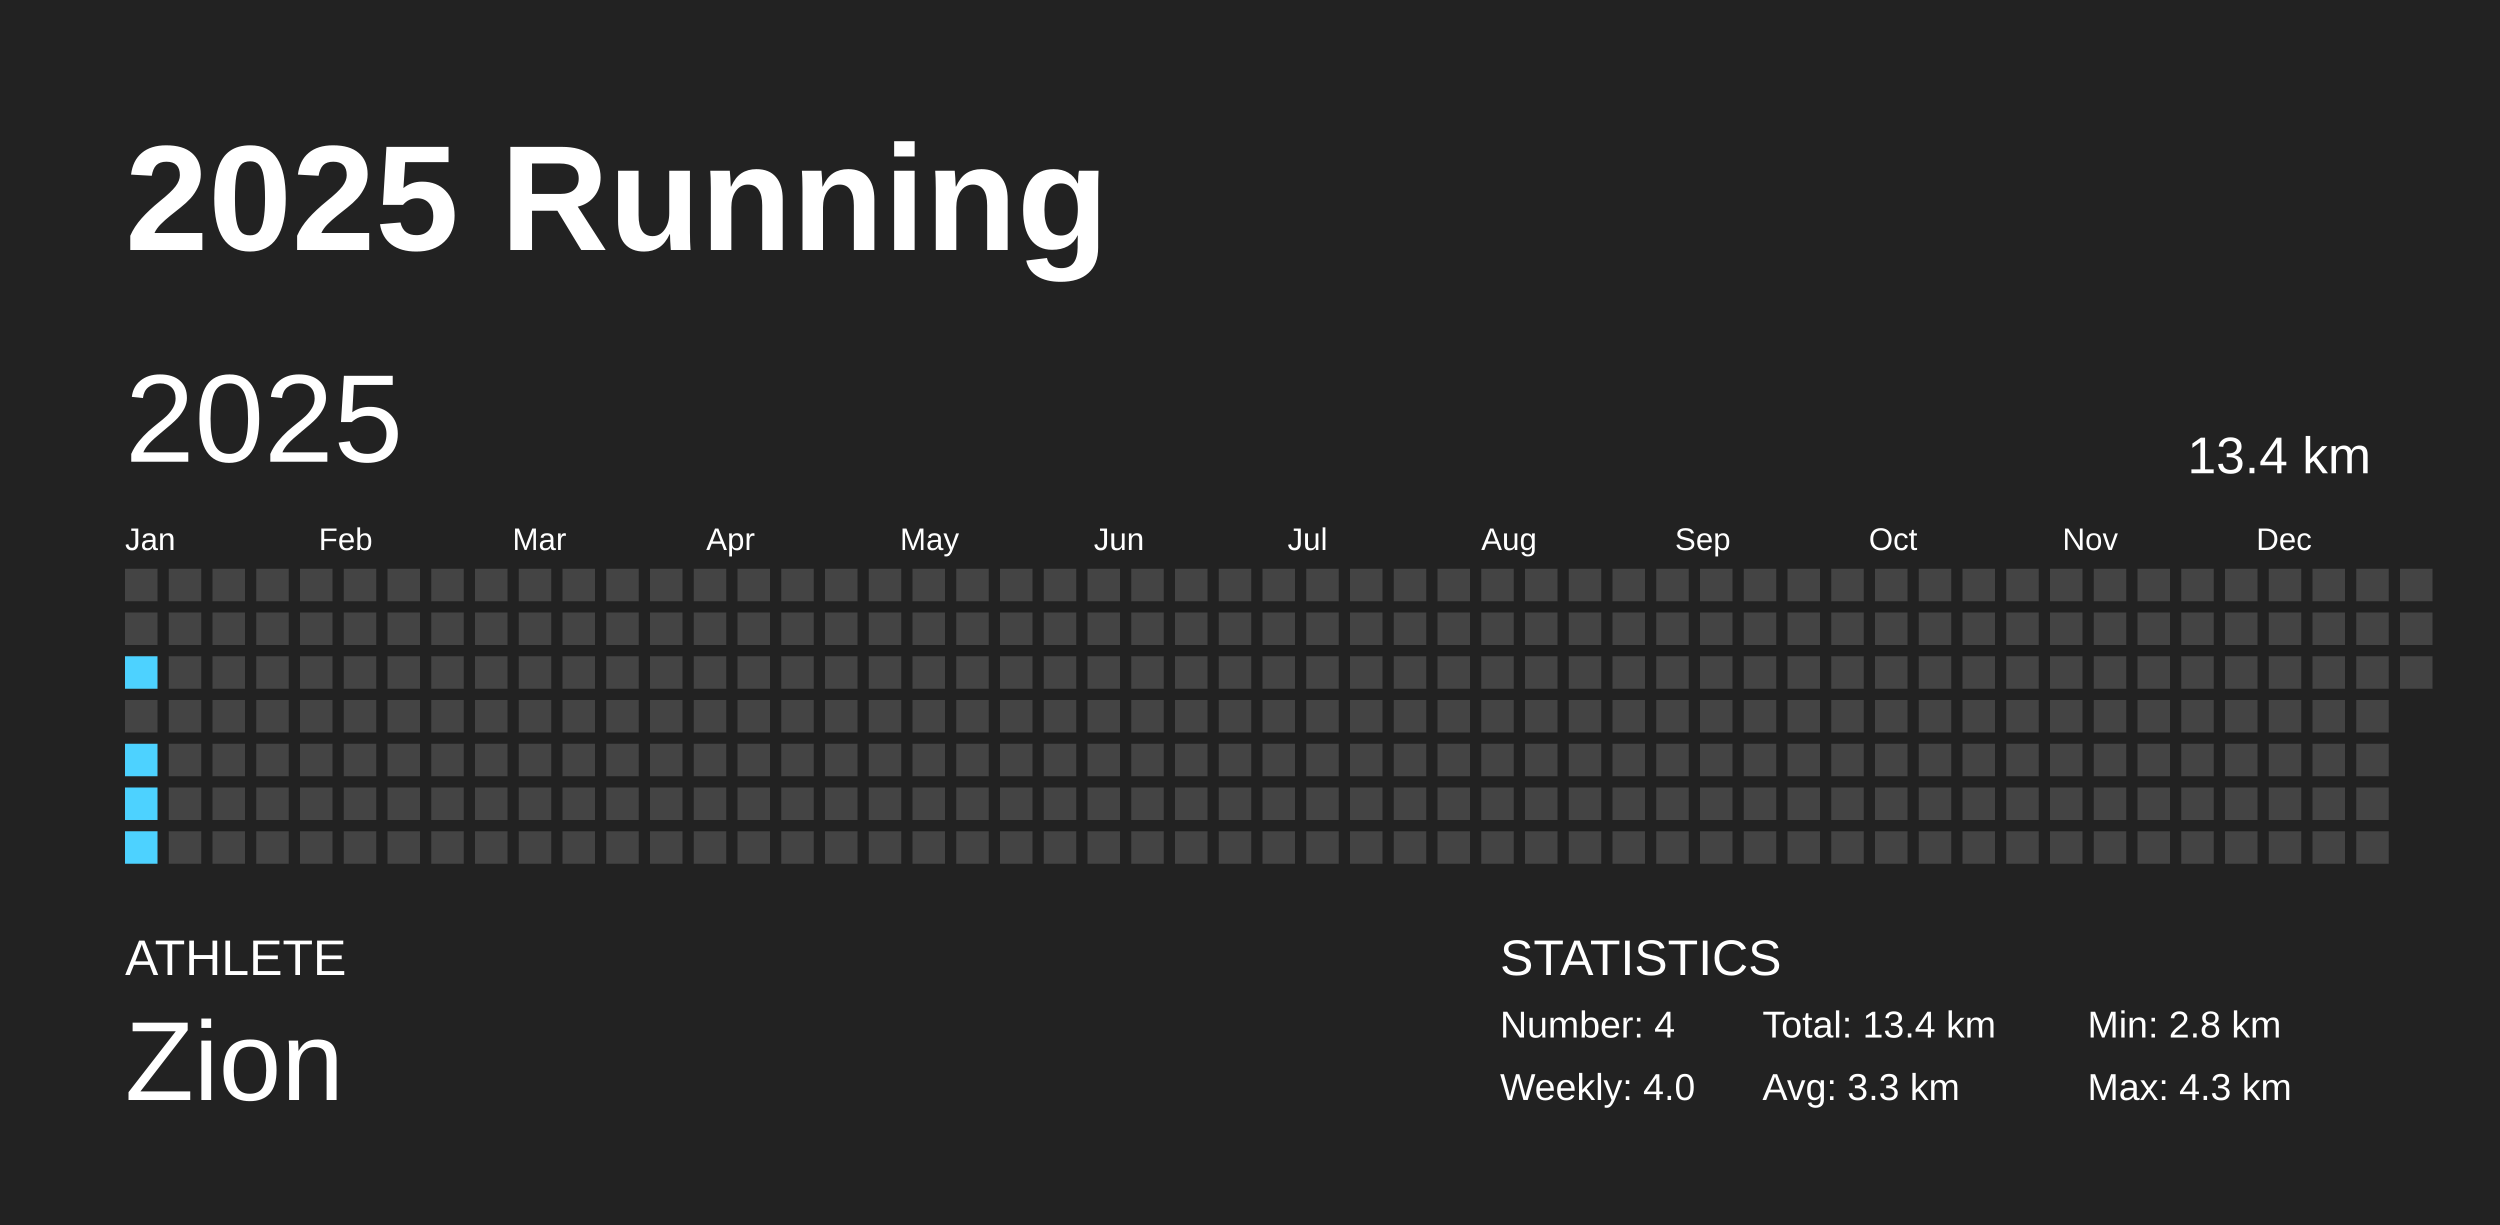
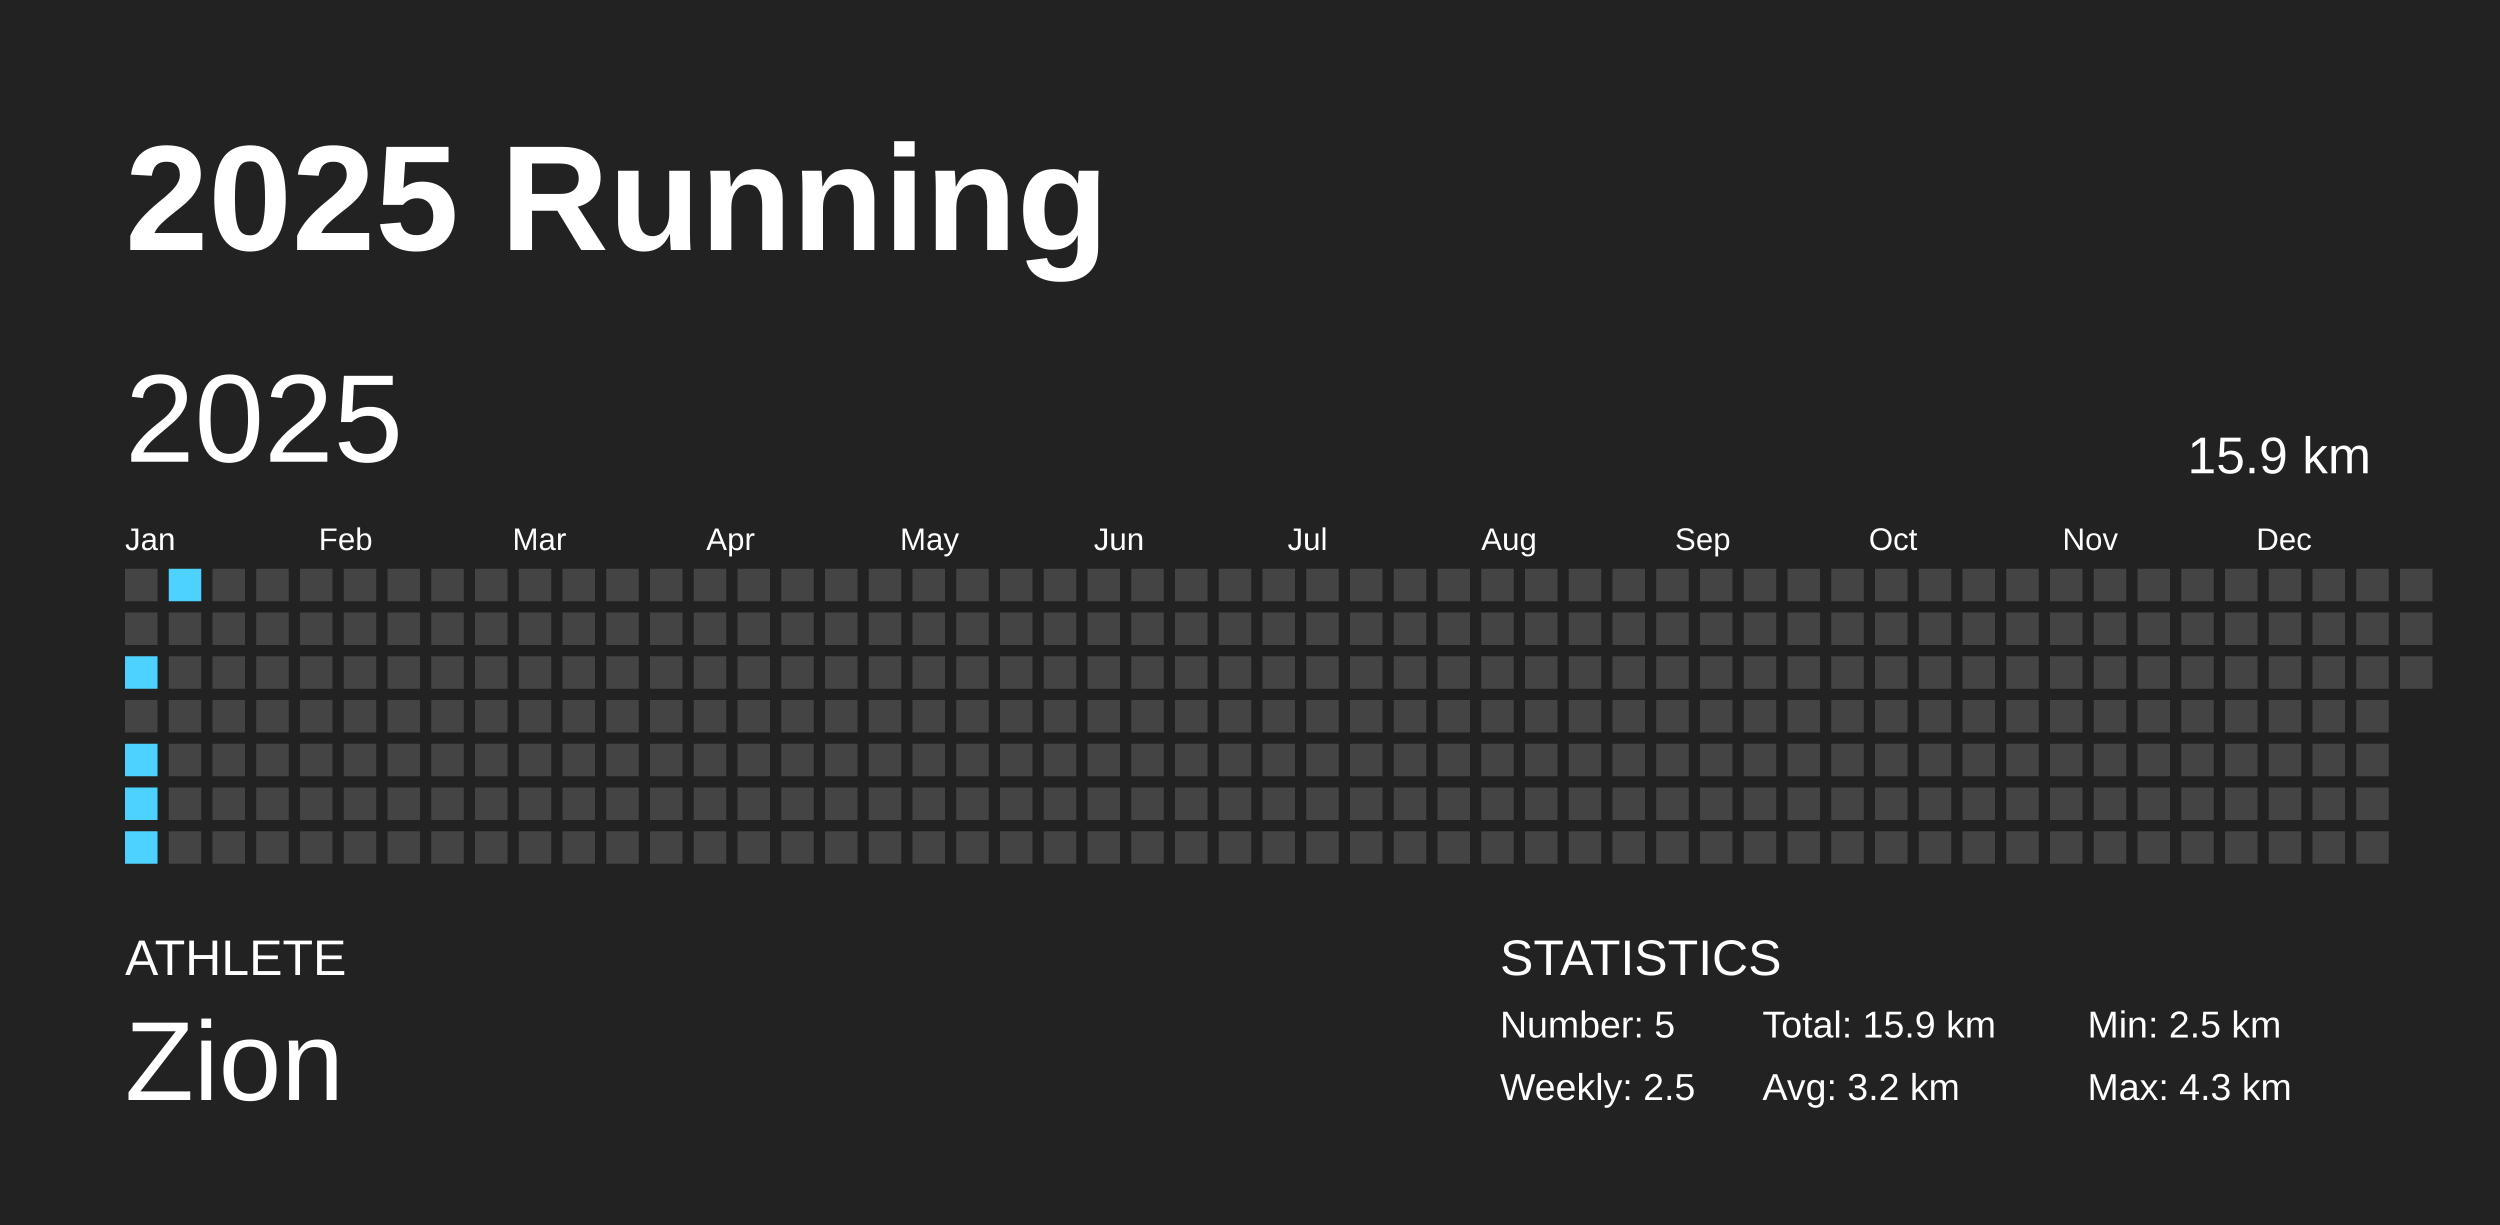
<svg xmlns="http://www.w3.org/2000/svg" baseProfile="full" height="98mm" version="1.1" viewBox="0,0,200,98" width="200mm">
  <defs />
  <rect fill="#222222" height="98" width="200" x="0" y="0" />
  <text fill="#FFFFFF" style="font-size:12px; font-family:Arial; font-weight:bold;" x="10" y="20">2025 Running</text>
  <text fill="#FFFFFF" style="font-size:4px; font-family:Arial" x="10" y="78">ATHLETE</text>
  <text fill="#FFFFFF" style="font-size:9px; font-family:Arial" x="10" y="88">Zion</text>
  <text fill="#FFFFFF" style="font-size:4px; font-family:Arial" x="120" y="78">STATISTICS</text>
-   <text fill="#FFFFFF" style="font-size:3px; font-family:Arial" x="120" y="83">Number: 4</text>
-   <text fill="#FFFFFF" style="font-size:3px; font-family:Arial" x="120" y="88">Weekly: 4.0</text>
-   <text fill="#FFFFFF" style="font-size:3px; font-family:Arial" x="141" y="83">Total: 13.4 km</text>
-   <text fill="#FFFFFF" style="font-size:3px; font-family:Arial" x="141" y="88">Avg: 3.3 km</text>
-   <text fill="#FFFFFF" style="font-size:3px; font-family:Arial" x="167" y="83">Min: 2.8 km</text>
+   <text fill="#FFFFFF" style="font-size:3px; font-family:Arial" x="120" y="83">Number: 5</text>
+   <text fill="#FFFFFF" style="font-size:3px; font-family:Arial" x="120" y="88">Weekly: 2.5</text>
+   <text fill="#FFFFFF" style="font-size:3px; font-family:Arial" x="141" y="83">Total: 15.9 km</text>
+   <text fill="#FFFFFF" style="font-size:3px; font-family:Arial" x="141" y="88">Avg: 3.2 km</text>
+   <text fill="#FFFFFF" style="font-size:3px; font-family:Arial" x="167" y="83">Min: 2.5 km</text>
  <text fill="#FFFFFF" style="font-size:3px; font-family:Arial" x="167" y="88">Max: 4.3 km</text>
  <text dominant-baseline="hanging" fill="#FFFFFF" style="font-size:10.0px; font-family:Arial;" x="10" y="30">2025</text>
-   <text dominant-baseline="hanging" fill="#FFFFFF" style="font-size:4.125px; font-family:Arial;" x="175" y="35">13.4 km</text>
+   <text dominant-baseline="hanging" fill="#FFFFFF" style="font-size:4.125px; font-family:Arial;" x="175" y="35">15.9 km</text>
  <text fill="#FFFFFF" style="font-size:2.5px; font-family:Arial" x="10.0" y="44">Jan</text>
  <text fill="#FFFFFF" style="font-size:2.5px; font-family:Arial" x="25.5" y="44">Feb</text>
  <text fill="#FFFFFF" style="font-size:2.5px; font-family:Arial" x="41.0" y="44">Mar</text>
  <text fill="#FFFFFF" style="font-size:2.5px; font-family:Arial" x="56.5" y="44">Apr</text>
  <text fill="#FFFFFF" style="font-size:2.5px; font-family:Arial" x="72.0" y="44">May</text>
  <text fill="#FFFFFF" style="font-size:2.5px; font-family:Arial" x="87.5" y="44">Jun</text>
  <text fill="#FFFFFF" style="font-size:2.5px; font-family:Arial" x="103.0" y="44">Jul</text>
  <text fill="#FFFFFF" style="font-size:2.5px; font-family:Arial" x="118.5" y="44">Aug</text>
  <text fill="#FFFFFF" style="font-size:2.5px; font-family:Arial" x="134.0" y="44">Sep</text>
  <text fill="#FFFFFF" style="font-size:2.5px; font-family:Arial" x="149.5" y="44">Oct</text>
  <text fill="#FFFFFF" style="font-size:2.5px; font-family:Arial" x="165.0" y="44">Nov</text>
  <text fill="#FFFFFF" style="font-size:2.5px; font-family:Arial" x="180.5" y="44">Dec</text>
  <rect fill="#444444" height="2.6" width="2.6" x="10.0" y="45.5" />
  <rect fill="#444444" height="2.6" width="2.6" x="10.0" y="49.0" />
  <rect fill="#4dd2ff" height="2.6" width="2.6" x="10.0" y="52.5" />
  <rect fill="#444444" height="2.6" width="2.6" x="10.0" y="56.0" />
  <rect fill="#4dd2ff" height="2.6" width="2.6" x="10.0" y="59.5" />
  <rect fill="#4dd2ff" height="2.6" width="2.6" x="10.0" y="63.0" />
  <rect fill="#4dd2ff" height="2.6" width="2.6" x="10.0" y="66.5" />
-   <rect fill="#444444" height="2.6" width="2.6" x="13.5" y="45.5" />
+   <rect fill="#4dd2ff" height="2.6" width="2.6" x="13.5" y="45.5" />
  <rect fill="#444444" height="2.6" width="2.6" x="13.5" y="49.0" />
  <rect fill="#444444" height="2.6" width="2.6" x="13.5" y="52.5" />
  <rect fill="#444444" height="2.6" width="2.6" x="13.5" y="56.0" />
  <rect fill="#444444" height="2.6" width="2.6" x="13.5" y="59.5" />
  <rect fill="#444444" height="2.6" width="2.6" x="13.5" y="63.0" />
  <rect fill="#444444" height="2.6" width="2.6" x="13.5" y="66.5" />
  <rect fill="#444444" height="2.6" width="2.6" x="17.0" y="45.5" />
  <rect fill="#444444" height="2.6" width="2.6" x="17.0" y="49.0" />
  <rect fill="#444444" height="2.6" width="2.6" x="17.0" y="52.5" />
  <rect fill="#444444" height="2.6" width="2.6" x="17.0" y="56.0" />
  <rect fill="#444444" height="2.6" width="2.6" x="17.0" y="59.5" />
  <rect fill="#444444" height="2.6" width="2.6" x="17.0" y="63.0" />
  <rect fill="#444444" height="2.6" width="2.6" x="17.0" y="66.5" />
  <rect fill="#444444" height="2.6" width="2.6" x="20.5" y="45.5" />
  <rect fill="#444444" height="2.6" width="2.6" x="20.5" y="49.0" />
  <rect fill="#444444" height="2.6" width="2.6" x="20.5" y="52.5" />
  <rect fill="#444444" height="2.6" width="2.6" x="20.5" y="56.0" />
  <rect fill="#444444" height="2.6" width="2.6" x="20.5" y="59.5" />
  <rect fill="#444444" height="2.6" width="2.6" x="20.5" y="63.0" />
  <rect fill="#444444" height="2.6" width="2.6" x="20.5" y="66.5" />
  <rect fill="#444444" height="2.6" width="2.6" x="24.0" y="45.5" />
  <rect fill="#444444" height="2.6" width="2.6" x="24.0" y="49.0" />
  <rect fill="#444444" height="2.6" width="2.6" x="24.0" y="52.5" />
  <rect fill="#444444" height="2.6" width="2.6" x="24.0" y="56.0" />
  <rect fill="#444444" height="2.6" width="2.6" x="24.0" y="59.5" />
  <rect fill="#444444" height="2.6" width="2.6" x="24.0" y="63.0" />
  <rect fill="#444444" height="2.6" width="2.6" x="24.0" y="66.5" />
  <rect fill="#444444" height="2.6" width="2.6" x="27.5" y="45.5" />
  <rect fill="#444444" height="2.6" width="2.6" x="27.5" y="49.0" />
  <rect fill="#444444" height="2.6" width="2.6" x="27.5" y="52.5" />
  <rect fill="#444444" height="2.6" width="2.6" x="27.5" y="56.0" />
  <rect fill="#444444" height="2.6" width="2.6" x="27.5" y="59.5" />
  <rect fill="#444444" height="2.6" width="2.6" x="27.5" y="63.0" />
  <rect fill="#444444" height="2.6" width="2.6" x="27.5" y="66.5" />
  <rect fill="#444444" height="2.6" width="2.6" x="31.0" y="45.5" />
  <rect fill="#444444" height="2.6" width="2.6" x="31.0" y="49.0" />
  <rect fill="#444444" height="2.6" width="2.6" x="31.0" y="52.5" />
  <rect fill="#444444" height="2.6" width="2.6" x="31.0" y="56.0" />
  <rect fill="#444444" height="2.6" width="2.6" x="31.0" y="59.5" />
  <rect fill="#444444" height="2.6" width="2.6" x="31.0" y="63.0" />
  <rect fill="#444444" height="2.6" width="2.6" x="31.0" y="66.5" />
  <rect fill="#444444" height="2.6" width="2.6" x="34.5" y="45.5" />
  <rect fill="#444444" height="2.6" width="2.6" x="34.5" y="49.0" />
  <rect fill="#444444" height="2.6" width="2.6" x="34.5" y="52.5" />
  <rect fill="#444444" height="2.6" width="2.6" x="34.5" y="56.0" />
  <rect fill="#444444" height="2.6" width="2.6" x="34.5" y="59.5" />
  <rect fill="#444444" height="2.6" width="2.6" x="34.5" y="63.0" />
  <rect fill="#444444" height="2.6" width="2.6" x="34.5" y="66.5" />
  <rect fill="#444444" height="2.6" width="2.6" x="38.0" y="45.5" />
  <rect fill="#444444" height="2.6" width="2.6" x="38.0" y="49.0" />
  <rect fill="#444444" height="2.6" width="2.6" x="38.0" y="52.5" />
  <rect fill="#444444" height="2.6" width="2.6" x="38.0" y="56.0" />
  <rect fill="#444444" height="2.6" width="2.6" x="38.0" y="59.5" />
  <rect fill="#444444" height="2.6" width="2.6" x="38.0" y="63.0" />
  <rect fill="#444444" height="2.6" width="2.6" x="38.0" y="66.5" />
  <rect fill="#444444" height="2.6" width="2.6" x="41.5" y="45.5" />
  <rect fill="#444444" height="2.6" width="2.6" x="41.5" y="49.0" />
  <rect fill="#444444" height="2.6" width="2.6" x="41.5" y="52.5" />
  <rect fill="#444444" height="2.6" width="2.6" x="41.5" y="56.0" />
  <rect fill="#444444" height="2.6" width="2.6" x="41.5" y="59.5" />
  <rect fill="#444444" height="2.6" width="2.6" x="41.5" y="63.0" />
  <rect fill="#444444" height="2.6" width="2.6" x="41.5" y="66.5" />
  <rect fill="#444444" height="2.6" width="2.6" x="45.0" y="45.5" />
  <rect fill="#444444" height="2.6" width="2.6" x="45.0" y="49.0" />
  <rect fill="#444444" height="2.6" width="2.6" x="45.0" y="52.5" />
  <rect fill="#444444" height="2.6" width="2.6" x="45.0" y="56.0" />
  <rect fill="#444444" height="2.6" width="2.6" x="45.0" y="59.5" />
  <rect fill="#444444" height="2.6" width="2.6" x="45.0" y="63.0" />
  <rect fill="#444444" height="2.6" width="2.6" x="45.0" y="66.5" />
  <rect fill="#444444" height="2.6" width="2.6" x="48.5" y="45.5" />
  <rect fill="#444444" height="2.6" width="2.6" x="48.5" y="49.0" />
  <rect fill="#444444" height="2.6" width="2.6" x="48.5" y="52.5" />
  <rect fill="#444444" height="2.6" width="2.6" x="48.5" y="56.0" />
  <rect fill="#444444" height="2.6" width="2.6" x="48.5" y="59.5" />
  <rect fill="#444444" height="2.6" width="2.6" x="48.5" y="63.0" />
  <rect fill="#444444" height="2.6" width="2.6" x="48.5" y="66.5" />
  <rect fill="#444444" height="2.6" width="2.6" x="52.0" y="45.5" />
  <rect fill="#444444" height="2.6" width="2.6" x="52.0" y="49.0" />
  <rect fill="#444444" height="2.6" width="2.6" x="52.0" y="52.5" />
  <rect fill="#444444" height="2.6" width="2.6" x="52.0" y="56.0" />
  <rect fill="#444444" height="2.6" width="2.6" x="52.0" y="59.5" />
  <rect fill="#444444" height="2.6" width="2.6" x="52.0" y="63.0" />
  <rect fill="#444444" height="2.6" width="2.6" x="52.0" y="66.5" />
  <rect fill="#444444" height="2.6" width="2.6" x="55.5" y="45.5" />
  <rect fill="#444444" height="2.6" width="2.6" x="55.5" y="49.0" />
  <rect fill="#444444" height="2.6" width="2.6" x="55.5" y="52.5" />
  <rect fill="#444444" height="2.6" width="2.6" x="55.5" y="56.0" />
  <rect fill="#444444" height="2.6" width="2.6" x="55.5" y="59.5" />
  <rect fill="#444444" height="2.6" width="2.6" x="55.5" y="63.0" />
  <rect fill="#444444" height="2.6" width="2.6" x="55.5" y="66.5" />
  <rect fill="#444444" height="2.6" width="2.6" x="59.0" y="45.5" />
  <rect fill="#444444" height="2.6" width="2.6" x="59.0" y="49.0" />
  <rect fill="#444444" height="2.6" width="2.6" x="59.0" y="52.5" />
  <rect fill="#444444" height="2.6" width="2.6" x="59.0" y="56.0" />
  <rect fill="#444444" height="2.6" width="2.6" x="59.0" y="59.5" />
  <rect fill="#444444" height="2.6" width="2.6" x="59.0" y="63.0" />
  <rect fill="#444444" height="2.6" width="2.6" x="59.0" y="66.5" />
  <rect fill="#444444" height="2.6" width="2.6" x="62.5" y="45.5" />
  <rect fill="#444444" height="2.6" width="2.6" x="62.5" y="49.0" />
  <rect fill="#444444" height="2.6" width="2.6" x="62.5" y="52.5" />
  <rect fill="#444444" height="2.6" width="2.6" x="62.5" y="56.0" />
  <rect fill="#444444" height="2.6" width="2.6" x="62.5" y="59.5" />
  <rect fill="#444444" height="2.6" width="2.6" x="62.5" y="63.0" />
  <rect fill="#444444" height="2.6" width="2.6" x="62.5" y="66.5" />
  <rect fill="#444444" height="2.6" width="2.6" x="66.0" y="45.5" />
  <rect fill="#444444" height="2.6" width="2.6" x="66.0" y="49.0" />
  <rect fill="#444444" height="2.6" width="2.6" x="66.0" y="52.5" />
  <rect fill="#444444" height="2.6" width="2.6" x="66.0" y="56.0" />
  <rect fill="#444444" height="2.6" width="2.6" x="66.0" y="59.5" />
  <rect fill="#444444" height="2.6" width="2.6" x="66.0" y="63.0" />
  <rect fill="#444444" height="2.6" width="2.6" x="66.0" y="66.5" />
  <rect fill="#444444" height="2.6" width="2.6" x="69.5" y="45.5" />
  <rect fill="#444444" height="2.6" width="2.6" x="69.5" y="49.0" />
  <rect fill="#444444" height="2.6" width="2.6" x="69.5" y="52.5" />
  <rect fill="#444444" height="2.6" width="2.6" x="69.5" y="56.0" />
  <rect fill="#444444" height="2.6" width="2.6" x="69.5" y="59.5" />
  <rect fill="#444444" height="2.6" width="2.6" x="69.5" y="63.0" />
  <rect fill="#444444" height="2.6" width="2.6" x="69.5" y="66.5" />
  <rect fill="#444444" height="2.6" width="2.6" x="73.0" y="45.5" />
  <rect fill="#444444" height="2.6" width="2.6" x="73.0" y="49.0" />
  <rect fill="#444444" height="2.6" width="2.6" x="73.0" y="52.5" />
  <rect fill="#444444" height="2.6" width="2.6" x="73.0" y="56.0" />
  <rect fill="#444444" height="2.6" width="2.6" x="73.0" y="59.5" />
  <rect fill="#444444" height="2.6" width="2.6" x="73.0" y="63.0" />
  <rect fill="#444444" height="2.6" width="2.6" x="73.0" y="66.5" />
  <rect fill="#444444" height="2.6" width="2.6" x="76.5" y="45.5" />
  <rect fill="#444444" height="2.6" width="2.6" x="76.5" y="49.0" />
  <rect fill="#444444" height="2.6" width="2.6" x="76.5" y="52.5" />
  <rect fill="#444444" height="2.6" width="2.6" x="76.5" y="56.0" />
  <rect fill="#444444" height="2.6" width="2.6" x="76.5" y="59.5" />
  <rect fill="#444444" height="2.6" width="2.6" x="76.5" y="63.0" />
  <rect fill="#444444" height="2.6" width="2.6" x="76.5" y="66.5" />
  <rect fill="#444444" height="2.6" width="2.6" x="80.0" y="45.5" />
  <rect fill="#444444" height="2.6" width="2.6" x="80.0" y="49.0" />
  <rect fill="#444444" height="2.6" width="2.6" x="80.0" y="52.5" />
  <rect fill="#444444" height="2.6" width="2.6" x="80.0" y="56.0" />
  <rect fill="#444444" height="2.6" width="2.6" x="80.0" y="59.5" />
  <rect fill="#444444" height="2.6" width="2.6" x="80.0" y="63.0" />
  <rect fill="#444444" height="2.6" width="2.6" x="80.0" y="66.5" />
  <rect fill="#444444" height="2.6" width="2.6" x="83.5" y="45.5" />
  <rect fill="#444444" height="2.6" width="2.6" x="83.5" y="49.0" />
  <rect fill="#444444" height="2.6" width="2.6" x="83.5" y="52.5" />
  <rect fill="#444444" height="2.6" width="2.6" x="83.5" y="56.0" />
  <rect fill="#444444" height="2.6" width="2.6" x="83.5" y="59.5" />
  <rect fill="#444444" height="2.6" width="2.6" x="83.5" y="63.0" />
  <rect fill="#444444" height="2.6" width="2.6" x="83.5" y="66.5" />
  <rect fill="#444444" height="2.6" width="2.6" x="87.0" y="45.5" />
  <rect fill="#444444" height="2.6" width="2.6" x="87.0" y="49.0" />
  <rect fill="#444444" height="2.6" width="2.6" x="87.0" y="52.5" />
  <rect fill="#444444" height="2.6" width="2.6" x="87.0" y="56.0" />
  <rect fill="#444444" height="2.6" width="2.6" x="87.0" y="59.5" />
  <rect fill="#444444" height="2.6" width="2.6" x="87.0" y="63.0" />
  <rect fill="#444444" height="2.6" width="2.6" x="87.0" y="66.5" />
  <rect fill="#444444" height="2.6" width="2.6" x="90.5" y="45.5" />
  <rect fill="#444444" height="2.6" width="2.6" x="90.5" y="49.0" />
  <rect fill="#444444" height="2.6" width="2.6" x="90.5" y="52.5" />
  <rect fill="#444444" height="2.6" width="2.6" x="90.5" y="56.0" />
  <rect fill="#444444" height="2.6" width="2.6" x="90.5" y="59.5" />
  <rect fill="#444444" height="2.6" width="2.6" x="90.5" y="63.0" />
  <rect fill="#444444" height="2.6" width="2.6" x="90.5" y="66.5" />
  <rect fill="#444444" height="2.6" width="2.6" x="94.0" y="45.5" />
  <rect fill="#444444" height="2.6" width="2.6" x="94.0" y="49.0" />
  <rect fill="#444444" height="2.6" width="2.6" x="94.0" y="52.5" />
  <rect fill="#444444" height="2.6" width="2.6" x="94.0" y="56.0" />
  <rect fill="#444444" height="2.6" width="2.6" x="94.0" y="59.5" />
  <rect fill="#444444" height="2.6" width="2.6" x="94.0" y="63.0" />
  <rect fill="#444444" height="2.6" width="2.6" x="94.0" y="66.5" />
  <rect fill="#444444" height="2.6" width="2.6" x="97.5" y="45.5" />
  <rect fill="#444444" height="2.6" width="2.6" x="97.5" y="49.0" />
  <rect fill="#444444" height="2.6" width="2.6" x="97.5" y="52.5" />
  <rect fill="#444444" height="2.6" width="2.6" x="97.5" y="56.0" />
  <rect fill="#444444" height="2.6" width="2.6" x="97.5" y="59.5" />
  <rect fill="#444444" height="2.6" width="2.6" x="97.5" y="63.0" />
  <rect fill="#444444" height="2.6" width="2.6" x="97.5" y="66.5" />
  <rect fill="#444444" height="2.6" width="2.6" x="101.0" y="45.5" />
  <rect fill="#444444" height="2.6" width="2.6" x="101.0" y="49.0" />
  <rect fill="#444444" height="2.6" width="2.6" x="101.0" y="52.5" />
  <rect fill="#444444" height="2.6" width="2.6" x="101.0" y="56.0" />
  <rect fill="#444444" height="2.6" width="2.6" x="101.0" y="59.5" />
  <rect fill="#444444" height="2.6" width="2.6" x="101.0" y="63.0" />
  <rect fill="#444444" height="2.6" width="2.6" x="101.0" y="66.5" />
  <rect fill="#444444" height="2.6" width="2.6" x="104.5" y="45.5" />
  <rect fill="#444444" height="2.6" width="2.6" x="104.5" y="49.0" />
  <rect fill="#444444" height="2.6" width="2.6" x="104.5" y="52.5" />
  <rect fill="#444444" height="2.6" width="2.6" x="104.5" y="56.0" />
  <rect fill="#444444" height="2.6" width="2.6" x="104.5" y="59.5" />
  <rect fill="#444444" height="2.6" width="2.6" x="104.5" y="63.0" />
  <rect fill="#444444" height="2.6" width="2.6" x="104.5" y="66.5" />
  <rect fill="#444444" height="2.6" width="2.6" x="108.0" y="45.5" />
  <rect fill="#444444" height="2.6" width="2.6" x="108.0" y="49.0" />
  <rect fill="#444444" height="2.6" width="2.6" x="108.0" y="52.5" />
  <rect fill="#444444" height="2.6" width="2.6" x="108.0" y="56.0" />
  <rect fill="#444444" height="2.6" width="2.6" x="108.0" y="59.5" />
  <rect fill="#444444" height="2.6" width="2.6" x="108.0" y="63.0" />
  <rect fill="#444444" height="2.6" width="2.6" x="108.0" y="66.5" />
  <rect fill="#444444" height="2.6" width="2.6" x="111.5" y="45.5" />
  <rect fill="#444444" height="2.6" width="2.6" x="111.5" y="49.0" />
  <rect fill="#444444" height="2.6" width="2.6" x="111.5" y="52.5" />
  <rect fill="#444444" height="2.6" width="2.6" x="111.5" y="56.0" />
  <rect fill="#444444" height="2.6" width="2.6" x="111.5" y="59.5" />
  <rect fill="#444444" height="2.6" width="2.6" x="111.5" y="63.0" />
  <rect fill="#444444" height="2.6" width="2.6" x="111.5" y="66.5" />
  <rect fill="#444444" height="2.6" width="2.6" x="115.0" y="45.5" />
  <rect fill="#444444" height="2.6" width="2.6" x="115.0" y="49.0" />
  <rect fill="#444444" height="2.6" width="2.6" x="115.0" y="52.5" />
  <rect fill="#444444" height="2.6" width="2.6" x="115.0" y="56.0" />
  <rect fill="#444444" height="2.6" width="2.6" x="115.0" y="59.5" />
  <rect fill="#444444" height="2.6" width="2.6" x="115.0" y="63.0" />
  <rect fill="#444444" height="2.6" width="2.6" x="115.0" y="66.5" />
  <rect fill="#444444" height="2.6" width="2.6" x="118.5" y="45.5" />
  <rect fill="#444444" height="2.6" width="2.6" x="118.5" y="49.0" />
  <rect fill="#444444" height="2.6" width="2.6" x="118.5" y="52.5" />
  <rect fill="#444444" height="2.6" width="2.6" x="118.5" y="56.0" />
  <rect fill="#444444" height="2.6" width="2.6" x="118.5" y="59.5" />
  <rect fill="#444444" height="2.6" width="2.6" x="118.5" y="63.0" />
  <rect fill="#444444" height="2.6" width="2.6" x="118.5" y="66.5" />
  <rect fill="#444444" height="2.6" width="2.6" x="122.0" y="45.5" />
  <rect fill="#444444" height="2.6" width="2.6" x="122.0" y="49.0" />
  <rect fill="#444444" height="2.6" width="2.6" x="122.0" y="52.5" />
  <rect fill="#444444" height="2.6" width="2.6" x="122.0" y="56.0" />
  <rect fill="#444444" height="2.6" width="2.6" x="122.0" y="59.5" />
  <rect fill="#444444" height="2.6" width="2.6" x="122.0" y="63.0" />
  <rect fill="#444444" height="2.6" width="2.6" x="122.0" y="66.5" />
  <rect fill="#444444" height="2.6" width="2.6" x="125.5" y="45.5" />
  <rect fill="#444444" height="2.6" width="2.6" x="125.5" y="49.0" />
  <rect fill="#444444" height="2.6" width="2.6" x="125.5" y="52.5" />
  <rect fill="#444444" height="2.6" width="2.6" x="125.5" y="56.0" />
  <rect fill="#444444" height="2.6" width="2.6" x="125.5" y="59.5" />
  <rect fill="#444444" height="2.6" width="2.6" x="125.5" y="63.0" />
  <rect fill="#444444" height="2.6" width="2.6" x="125.5" y="66.5" />
  <rect fill="#444444" height="2.6" width="2.6" x="129.0" y="45.5" />
  <rect fill="#444444" height="2.6" width="2.6" x="129.0" y="49.0" />
  <rect fill="#444444" height="2.6" width="2.6" x="129.0" y="52.5" />
  <rect fill="#444444" height="2.6" width="2.6" x="129.0" y="56.0" />
  <rect fill="#444444" height="2.6" width="2.6" x="129.0" y="59.5" />
  <rect fill="#444444" height="2.6" width="2.6" x="129.0" y="63.0" />
  <rect fill="#444444" height="2.6" width="2.6" x="129.0" y="66.5" />
  <rect fill="#444444" height="2.6" width="2.6" x="132.5" y="45.5" />
  <rect fill="#444444" height="2.6" width="2.6" x="132.5" y="49.0" />
  <rect fill="#444444" height="2.6" width="2.6" x="132.5" y="52.5" />
  <rect fill="#444444" height="2.6" width="2.6" x="132.5" y="56.0" />
  <rect fill="#444444" height="2.6" width="2.6" x="132.5" y="59.5" />
  <rect fill="#444444" height="2.6" width="2.6" x="132.5" y="63.0" />
  <rect fill="#444444" height="2.6" width="2.6" x="132.5" y="66.5" />
  <rect fill="#444444" height="2.6" width="2.6" x="136.0" y="45.5" />
  <rect fill="#444444" height="2.6" width="2.6" x="136.0" y="49.0" />
  <rect fill="#444444" height="2.6" width="2.6" x="136.0" y="52.5" />
  <rect fill="#444444" height="2.6" width="2.6" x="136.0" y="56.0" />
  <rect fill="#444444" height="2.6" width="2.6" x="136.0" y="59.5" />
  <rect fill="#444444" height="2.6" width="2.6" x="136.0" y="63.0" />
  <rect fill="#444444" height="2.6" width="2.6" x="136.0" y="66.5" />
  <rect fill="#444444" height="2.6" width="2.6" x="139.5" y="45.5" />
  <rect fill="#444444" height="2.6" width="2.6" x="139.5" y="49.0" />
  <rect fill="#444444" height="2.6" width="2.6" x="139.5" y="52.5" />
  <rect fill="#444444" height="2.6" width="2.6" x="139.5" y="56.0" />
  <rect fill="#444444" height="2.6" width="2.6" x="139.5" y="59.5" />
  <rect fill="#444444" height="2.6" width="2.6" x="139.5" y="63.0" />
  <rect fill="#444444" height="2.6" width="2.6" x="139.5" y="66.5" />
  <rect fill="#444444" height="2.6" width="2.6" x="143.0" y="45.5" />
  <rect fill="#444444" height="2.6" width="2.6" x="143.0" y="49.0" />
  <rect fill="#444444" height="2.6" width="2.6" x="143.0" y="52.5" />
  <rect fill="#444444" height="2.6" width="2.6" x="143.0" y="56.0" />
  <rect fill="#444444" height="2.6" width="2.6" x="143.0" y="59.5" />
  <rect fill="#444444" height="2.6" width="2.6" x="143.0" y="63.0" />
  <rect fill="#444444" height="2.6" width="2.6" x="143.0" y="66.5" />
  <rect fill="#444444" height="2.6" width="2.6" x="146.5" y="45.5" />
  <rect fill="#444444" height="2.6" width="2.6" x="146.5" y="49.0" />
  <rect fill="#444444" height="2.6" width="2.6" x="146.5" y="52.5" />
  <rect fill="#444444" height="2.6" width="2.6" x="146.5" y="56.0" />
  <rect fill="#444444" height="2.6" width="2.6" x="146.5" y="59.5" />
  <rect fill="#444444" height="2.6" width="2.6" x="146.5" y="63.0" />
  <rect fill="#444444" height="2.6" width="2.6" x="146.5" y="66.5" />
  <rect fill="#444444" height="2.6" width="2.6" x="150.0" y="45.5" />
  <rect fill="#444444" height="2.6" width="2.6" x="150.0" y="49.0" />
  <rect fill="#444444" height="2.6" width="2.6" x="150.0" y="52.5" />
  <rect fill="#444444" height="2.6" width="2.6" x="150.0" y="56.0" />
  <rect fill="#444444" height="2.6" width="2.6" x="150.0" y="59.5" />
  <rect fill="#444444" height="2.6" width="2.6" x="150.0" y="63.0" />
  <rect fill="#444444" height="2.6" width="2.6" x="150.0" y="66.5" />
  <rect fill="#444444" height="2.6" width="2.6" x="153.5" y="45.5" />
  <rect fill="#444444" height="2.6" width="2.6" x="153.5" y="49.0" />
  <rect fill="#444444" height="2.6" width="2.6" x="153.5" y="52.5" />
  <rect fill="#444444" height="2.6" width="2.6" x="153.5" y="56.0" />
  <rect fill="#444444" height="2.6" width="2.6" x="153.5" y="59.5" />
  <rect fill="#444444" height="2.6" width="2.6" x="153.5" y="63.0" />
  <rect fill="#444444" height="2.6" width="2.6" x="153.5" y="66.5" />
  <rect fill="#444444" height="2.6" width="2.6" x="157.0" y="45.5" />
  <rect fill="#444444" height="2.6" width="2.6" x="157.0" y="49.0" />
  <rect fill="#444444" height="2.6" width="2.6" x="157.0" y="52.5" />
  <rect fill="#444444" height="2.6" width="2.6" x="157.0" y="56.0" />
  <rect fill="#444444" height="2.6" width="2.6" x="157.0" y="59.5" />
  <rect fill="#444444" height="2.6" width="2.6" x="157.0" y="63.0" />
  <rect fill="#444444" height="2.6" width="2.6" x="157.0" y="66.5" />
  <rect fill="#444444" height="2.6" width="2.6" x="160.5" y="45.5" />
  <rect fill="#444444" height="2.6" width="2.6" x="160.5" y="49.0" />
  <rect fill="#444444" height="2.6" width="2.6" x="160.5" y="52.5" />
  <rect fill="#444444" height="2.6" width="2.6" x="160.5" y="56.0" />
  <rect fill="#444444" height="2.6" width="2.6" x="160.5" y="59.5" />
  <rect fill="#444444" height="2.6" width="2.6" x="160.5" y="63.0" />
  <rect fill="#444444" height="2.6" width="2.6" x="160.5" y="66.5" />
  <rect fill="#444444" height="2.6" width="2.6" x="164.0" y="45.5" />
  <rect fill="#444444" height="2.6" width="2.6" x="164.0" y="49.0" />
  <rect fill="#444444" height="2.6" width="2.6" x="164.0" y="52.5" />
  <rect fill="#444444" height="2.6" width="2.6" x="164.0" y="56.0" />
  <rect fill="#444444" height="2.6" width="2.6" x="164.0" y="59.5" />
  <rect fill="#444444" height="2.6" width="2.6" x="164.0" y="63.0" />
  <rect fill="#444444" height="2.6" width="2.6" x="164.0" y="66.5" />
  <rect fill="#444444" height="2.6" width="2.6" x="167.5" y="45.5" />
  <rect fill="#444444" height="2.6" width="2.6" x="167.5" y="49.0" />
  <rect fill="#444444" height="2.6" width="2.6" x="167.5" y="52.5" />
  <rect fill="#444444" height="2.6" width="2.6" x="167.5" y="56.0" />
  <rect fill="#444444" height="2.6" width="2.6" x="167.5" y="59.5" />
  <rect fill="#444444" height="2.6" width="2.6" x="167.5" y="63.0" />
  <rect fill="#444444" height="2.6" width="2.6" x="167.5" y="66.5" />
  <rect fill="#444444" height="2.6" width="2.6" x="171.0" y="45.5" />
  <rect fill="#444444" height="2.6" width="2.6" x="171.0" y="49.0" />
  <rect fill="#444444" height="2.6" width="2.6" x="171.0" y="52.5" />
  <rect fill="#444444" height="2.6" width="2.6" x="171.0" y="56.0" />
  <rect fill="#444444" height="2.6" width="2.6" x="171.0" y="59.5" />
  <rect fill="#444444" height="2.6" width="2.6" x="171.0" y="63.0" />
  <rect fill="#444444" height="2.6" width="2.6" x="171.0" y="66.5" />
  <rect fill="#444444" height="2.6" width="2.6" x="174.5" y="45.5" />
  <rect fill="#444444" height="2.6" width="2.6" x="174.5" y="49.0" />
  <rect fill="#444444" height="2.6" width="2.6" x="174.5" y="52.5" />
  <rect fill="#444444" height="2.6" width="2.6" x="174.5" y="56.0" />
  <rect fill="#444444" height="2.6" width="2.6" x="174.5" y="59.5" />
  <rect fill="#444444" height="2.6" width="2.6" x="174.5" y="63.0" />
  <rect fill="#444444" height="2.6" width="2.6" x="174.5" y="66.5" />
  <rect fill="#444444" height="2.6" width="2.6" x="178.0" y="45.5" />
  <rect fill="#444444" height="2.6" width="2.6" x="178.0" y="49.0" />
  <rect fill="#444444" height="2.6" width="2.6" x="178.0" y="52.5" />
  <rect fill="#444444" height="2.6" width="2.6" x="178.0" y="56.0" />
  <rect fill="#444444" height="2.6" width="2.6" x="178.0" y="59.5" />
  <rect fill="#444444" height="2.6" width="2.6" x="178.0" y="63.0" />
  <rect fill="#444444" height="2.6" width="2.6" x="178.0" y="66.5" />
  <rect fill="#444444" height="2.6" width="2.6" x="181.5" y="45.5" />
  <rect fill="#444444" height="2.6" width="2.6" x="181.5" y="49.0" />
  <rect fill="#444444" height="2.6" width="2.6" x="181.5" y="52.5" />
  <rect fill="#444444" height="2.6" width="2.6" x="181.5" y="56.0" />
  <rect fill="#444444" height="2.6" width="2.6" x="181.5" y="59.5" />
  <rect fill="#444444" height="2.6" width="2.6" x="181.5" y="63.0" />
  <rect fill="#444444" height="2.6" width="2.6" x="181.5" y="66.5" />
  <rect fill="#444444" height="2.6" width="2.6" x="185.0" y="45.5" />
  <rect fill="#444444" height="2.6" width="2.6" x="185.0" y="49.0" />
  <rect fill="#444444" height="2.6" width="2.6" x="185.0" y="52.5" />
  <rect fill="#444444" height="2.6" width="2.6" x="185.0" y="56.0" />
  <rect fill="#444444" height="2.6" width="2.6" x="185.0" y="59.5" />
  <rect fill="#444444" height="2.6" width="2.6" x="185.0" y="63.0" />
  <rect fill="#444444" height="2.6" width="2.6" x="185.0" y="66.5" />
  <rect fill="#444444" height="2.6" width="2.6" x="188.5" y="45.5" />
  <rect fill="#444444" height="2.6" width="2.6" x="188.5" y="49.0" />
  <rect fill="#444444" height="2.6" width="2.6" x="188.5" y="52.5" />
  <rect fill="#444444" height="2.6" width="2.6" x="188.5" y="56.0" />
  <rect fill="#444444" height="2.6" width="2.6" x="188.5" y="59.5" />
  <rect fill="#444444" height="2.6" width="2.6" x="188.5" y="63.0" />
  <rect fill="#444444" height="2.6" width="2.6" x="188.5" y="66.5" />
  <rect fill="#444444" height="2.6" width="2.6" x="192.0" y="45.5" />
  <rect fill="#444444" height="2.6" width="2.6" x="192.0" y="49.0" />
  <rect fill="#444444" height="2.6" width="2.6" x="192.0" y="52.5" />
</svg>
